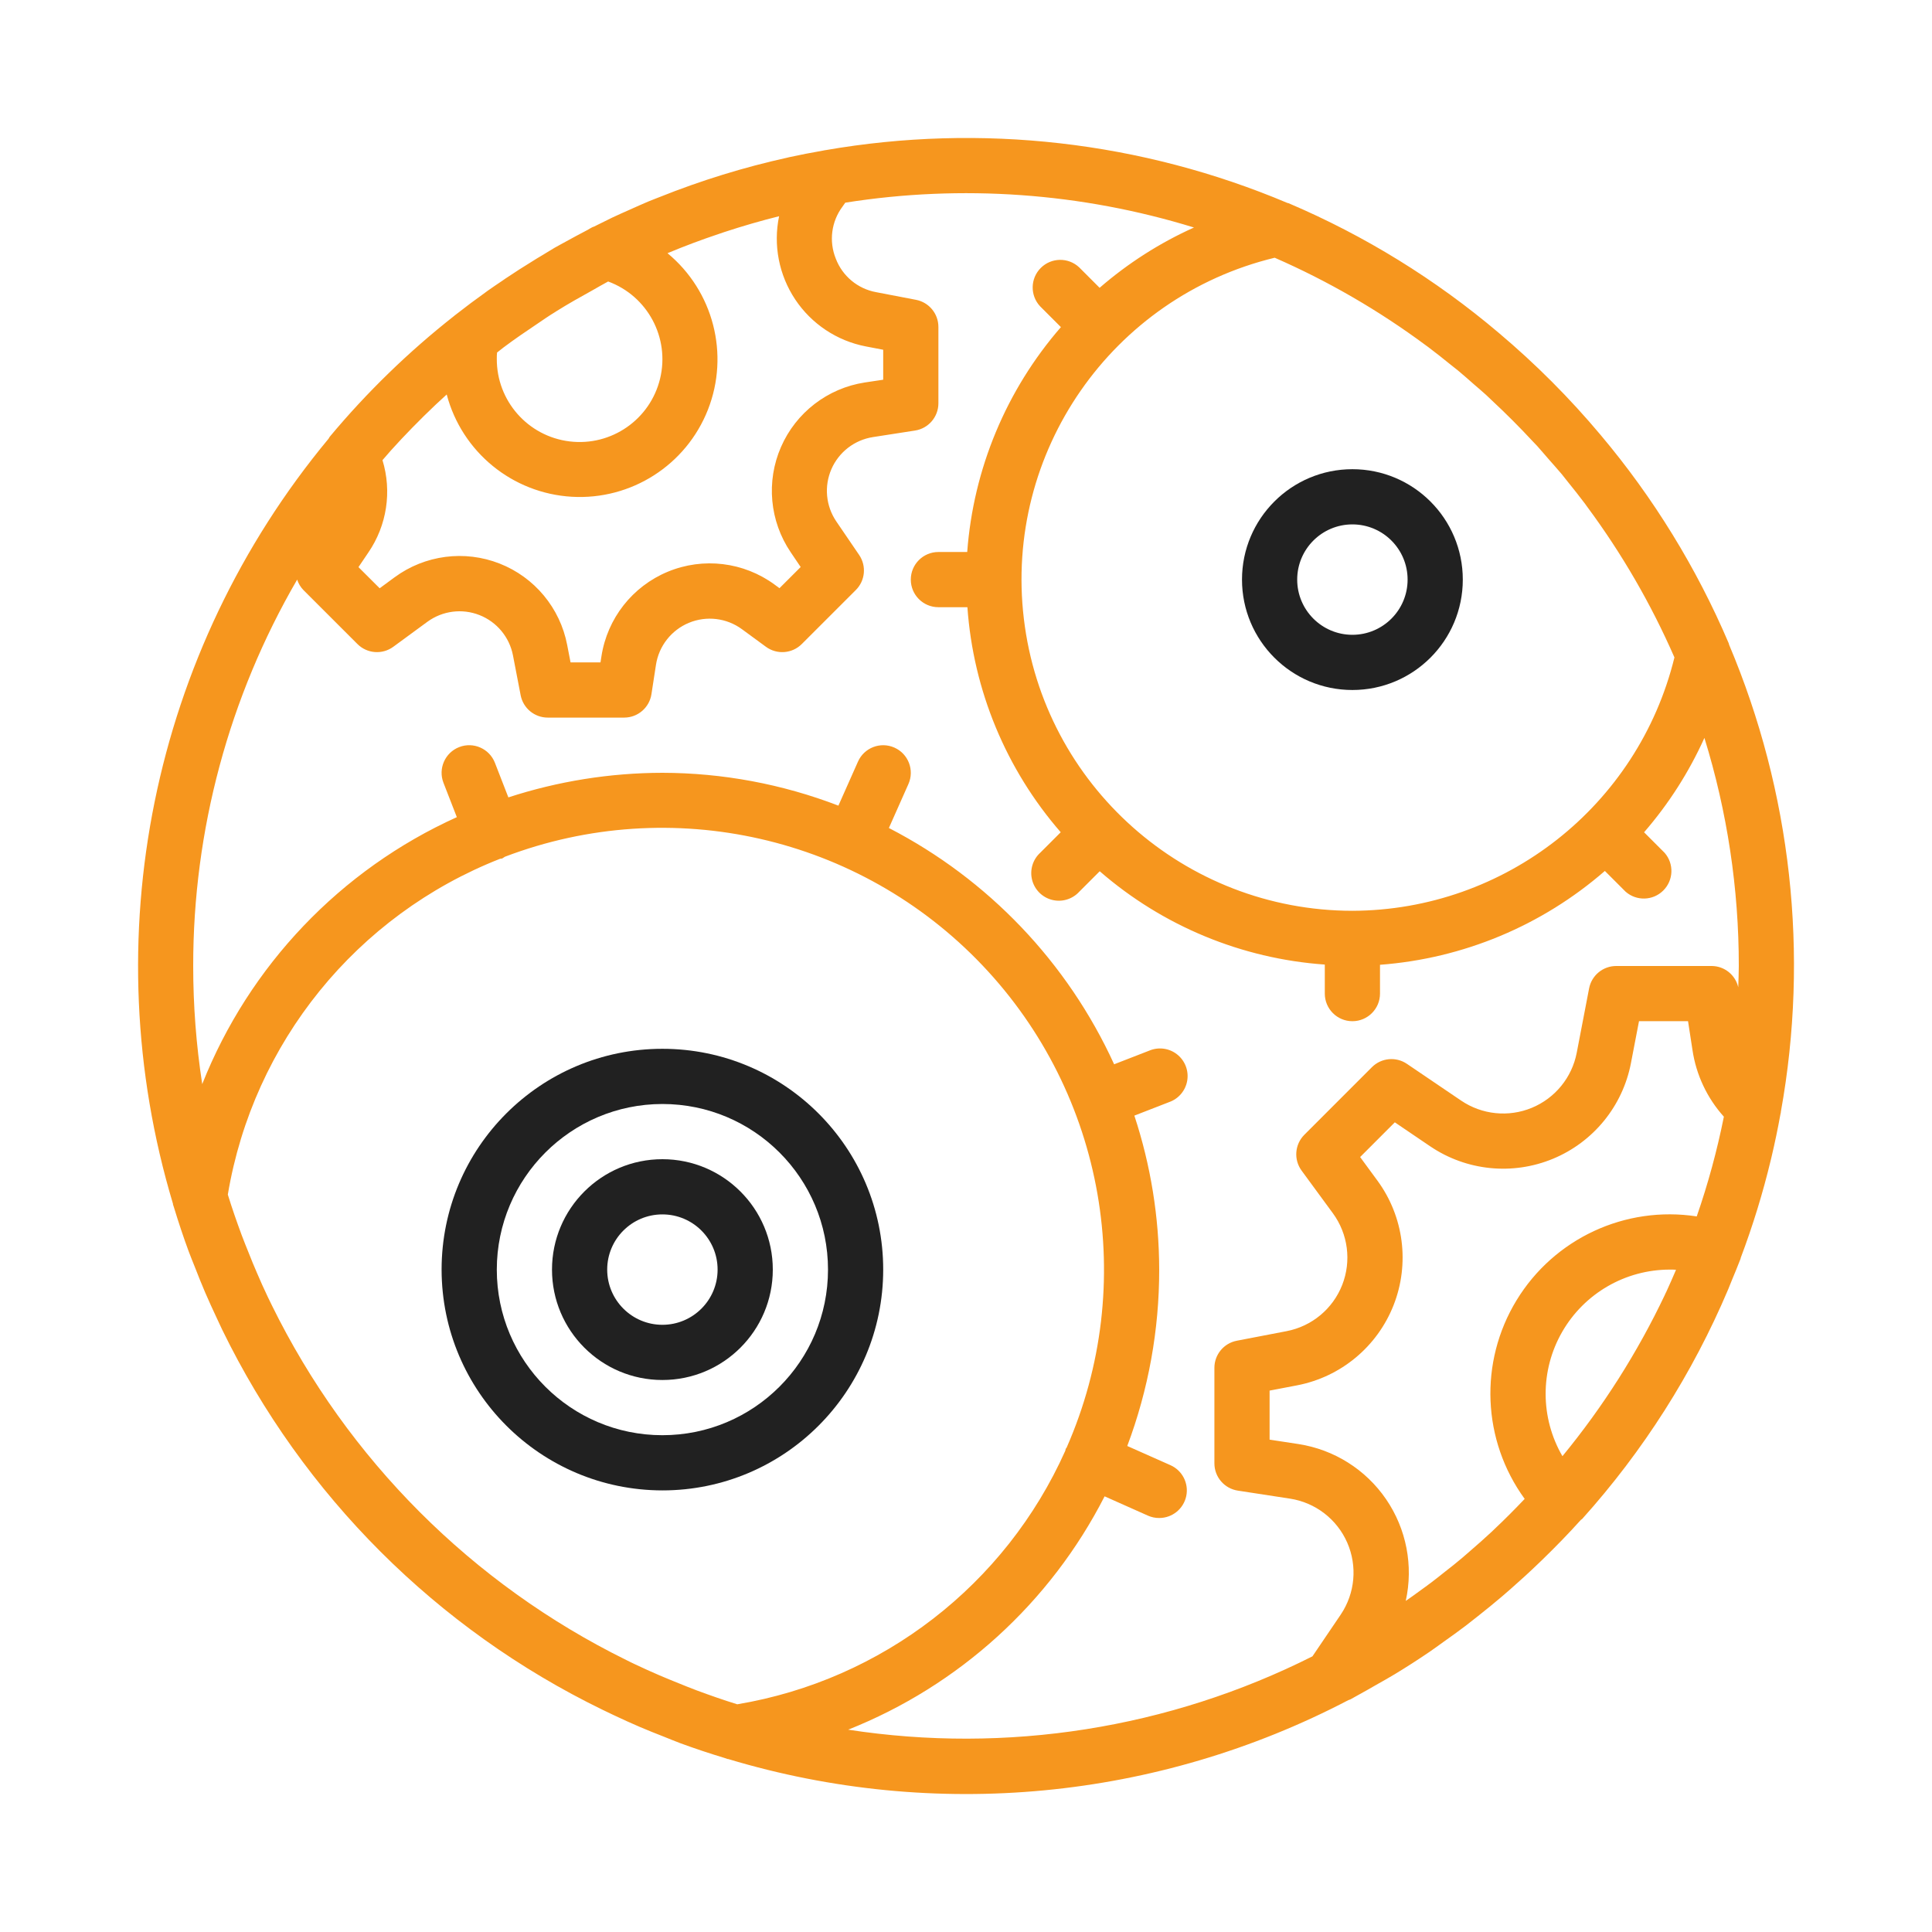
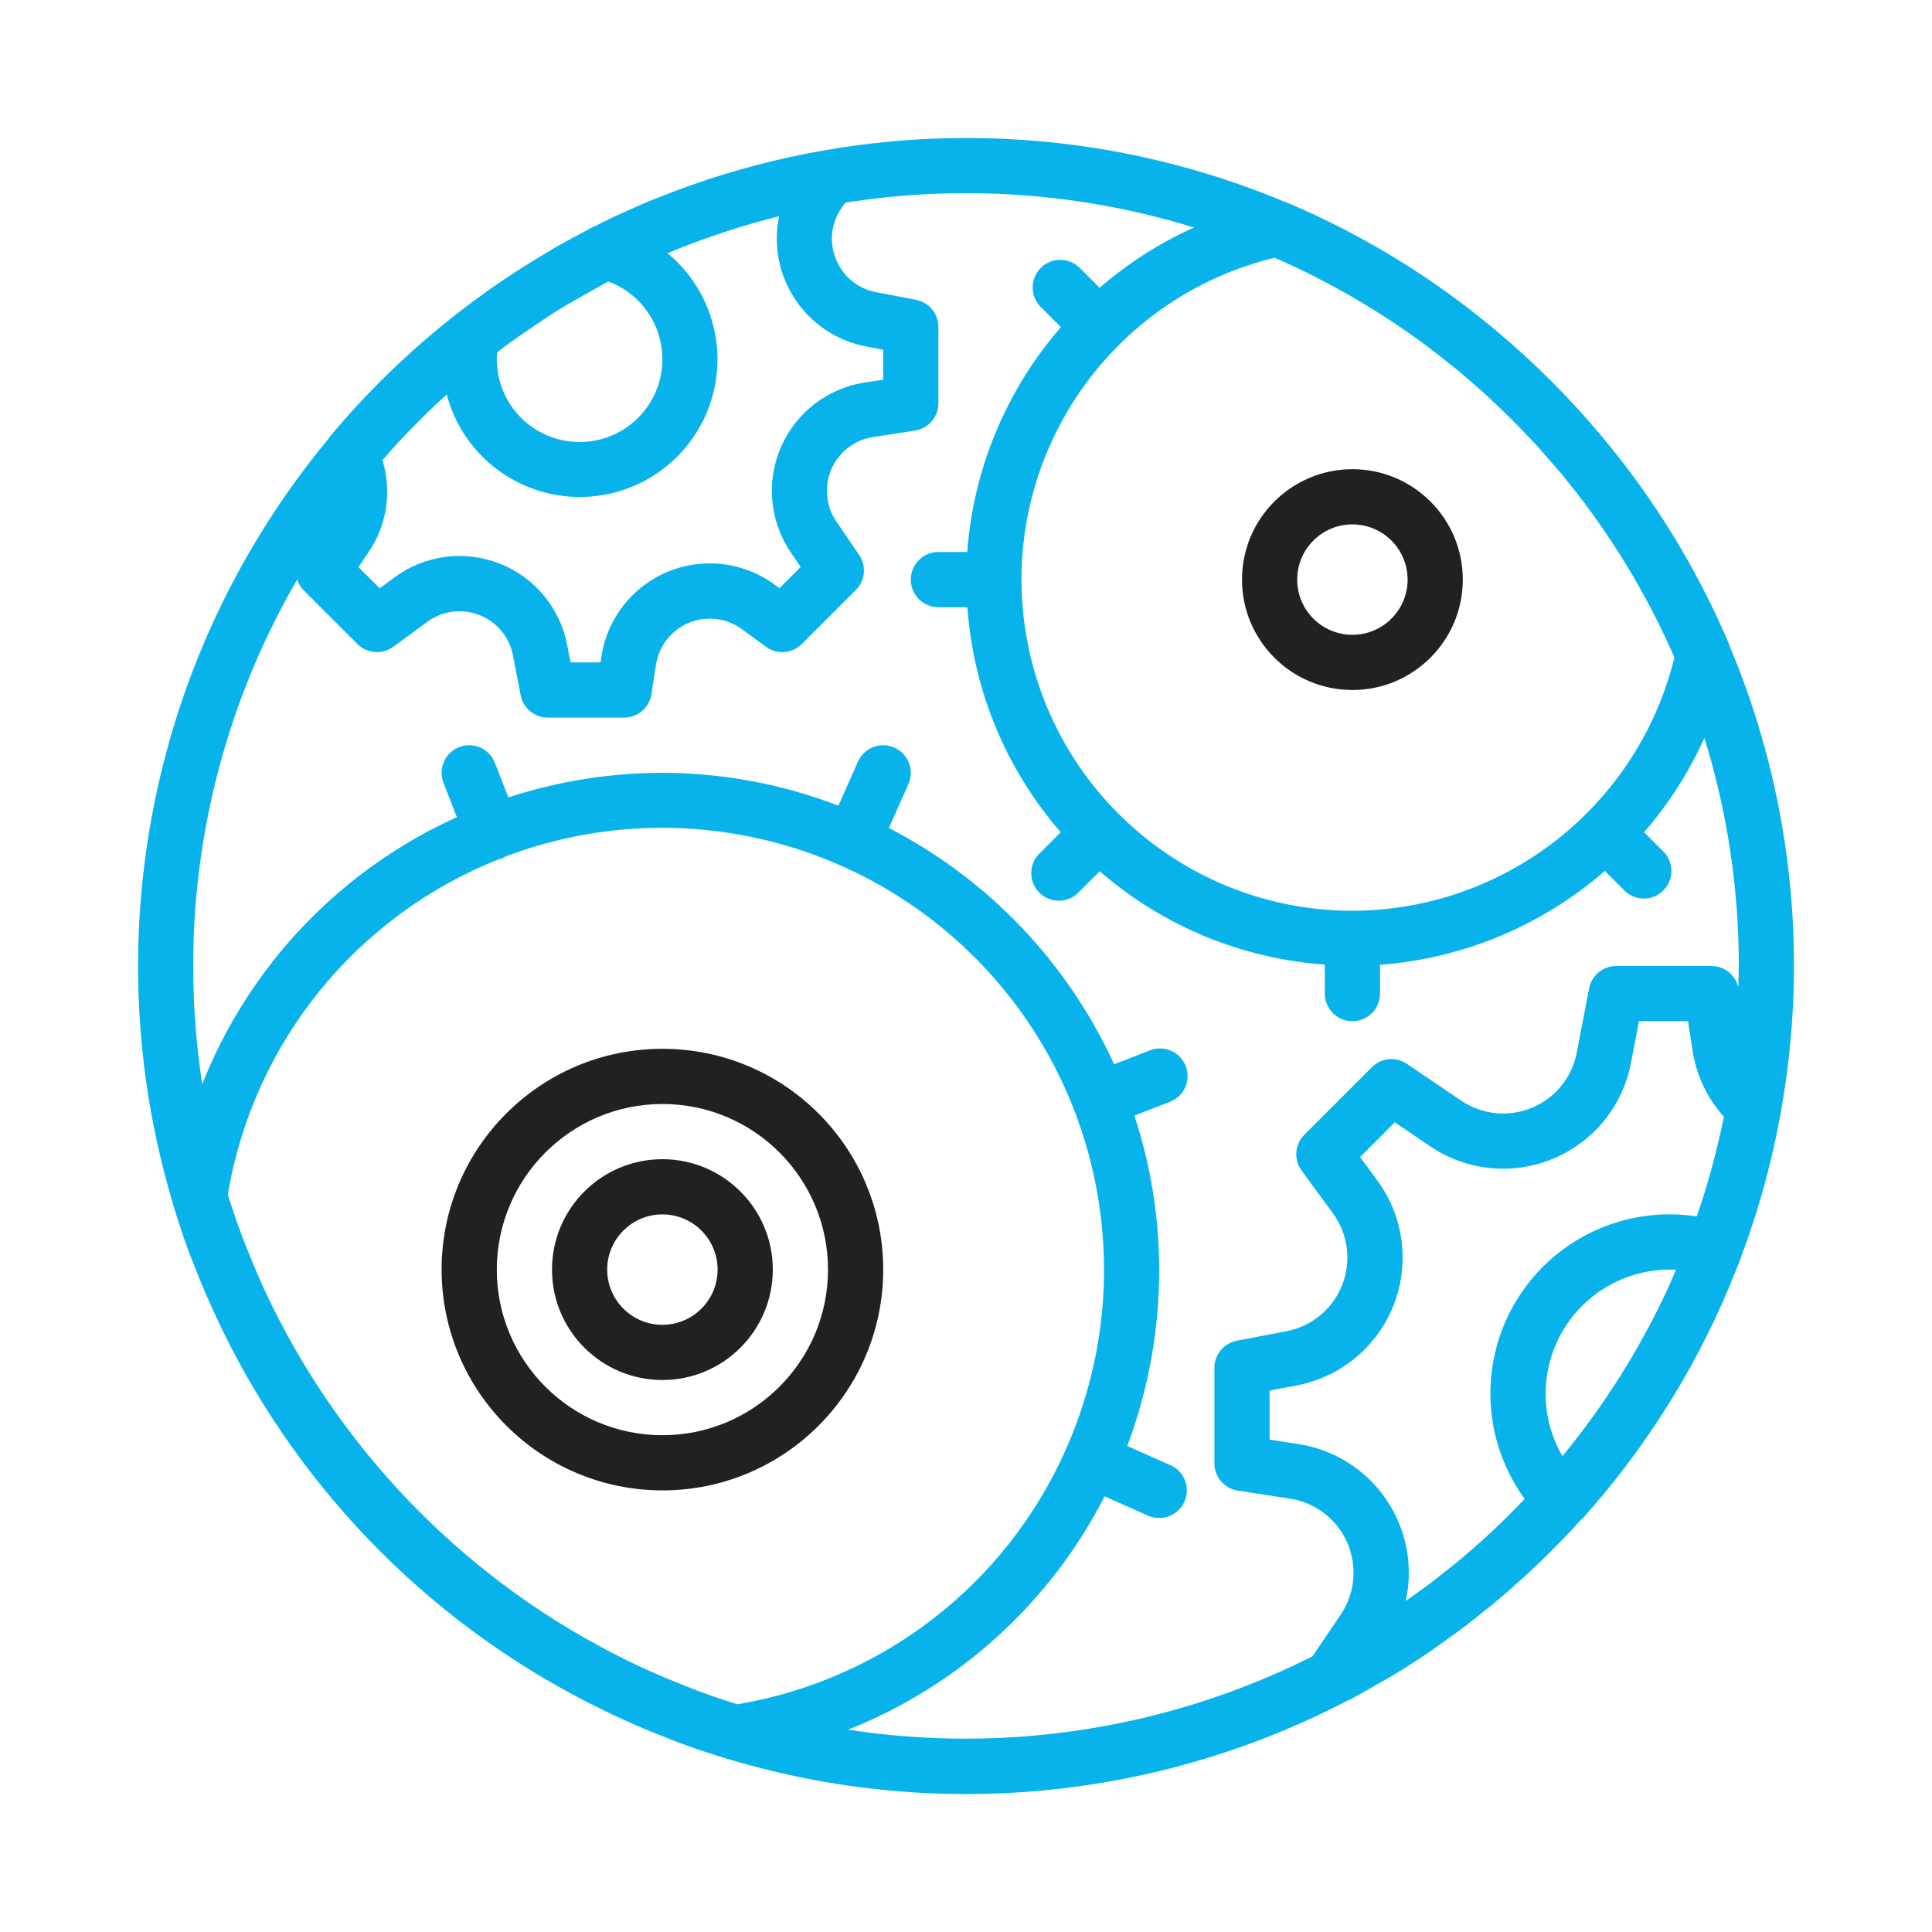
<svg xmlns="http://www.w3.org/2000/svg" width="70" height="70" viewBox="0 0 70 70">
  <g id="perform_service" transform="translate(-1750 2253)">
    <g id="other_erp_system" transform="translate(472 1196)">
      <rect id="Rectangle_950" data-name="Rectangle 950" width="70" height="70" transform="translate(1278 -3449)" fill="none" />
    </g>
    <g id="settings" transform="translate(1755 -2248)">
      <path id="Path_27100" data-name="Path 27100" d="M19,45a4,4,0,1,0-4-4A4,4,0,0,0,19,45Zm0-6a2,2,0,1,1-2,2A2,2,0,0,1,19,39Z" fill="#212121" />
      <path id="Path_27101" data-name="Path 27101" d="M44,12a4,4,0,1,0,4,4A4,4,0,0,0,44,12Zm0,6a2,2,0,1,1,2-2A2,2,0,0,1,44,18Z" fill="#212121" />
      <path id="Path_27102" data-name="Path 27102" d="M19,49a8,8,0,1,0-8-8A8.009,8.009,0,0,0,19,49Zm0-14a6,6,0,1,1-6,6A6.006,6.006,0,0,1,19,35Z" fill="#212121" />
-       <path id="Path_27103" data-name="Path 27103" d="M59.187,36.913q.18-.76.32-1.534c.005-.027.012-.053.017-.08,0-.006,0-.012,0-.018A29.869,29.869,0,0,0,57.649,18.36c-.006-.016-.006-.034-.013-.05a29.905,29.905,0,0,0-4.643-7.551,30.27,30.27,0,0,0-3.686-3.695,29.877,29.877,0,0,0-7.617-4.7.374.374,0,0,0-.048-.012A29.87,29.87,0,0,0,24.9.442h-.008l-.085.017C24.4.53,24,.607,23.6.694L23.535.71A29.72,29.72,0,0,0,18.9,2.139c-.137.055-.276.106-.412.163-.224.093-.443.194-.664.292s-.432.191-.646.292c-.174.083-.346.17-.518.256l-.144.071c-.013.006-.028.006-.042.013-.06.03-.117.064-.177.1-.14.072-.278.147-.417.221-.123.066-.245.133-.367.2-.142.079-.286.154-.427.235-.167.1-.33.2-.495.3-.086.052-.171.1-.256.156q-.522.319-1.031.661c-.035.023-.07.046-.1.07-.178.12-.356.239-.531.363-.023.016-.046.034-.069.051q-.56.4-1.1.824l-.035.026s0,.005-.006.007a30.06,30.06,0,0,0-4.518,4.387.617.617,0,0,0-.042.07A29.924,29.924,0,0,0,1.268,38.618c0,.007,0,.015,0,.022.01.032.022.062.031.094.166.544.344,1.083.54,1.613.069.189.148.373.221.56.121.31.243.619.374.923s.276.62.42.927c.068.143.135.286.2.427A29.854,29.854,0,0,0,16.826,56.946c.134.066.27.13.405.194.313.147.627.292.946.428.29.125.584.24.879.356.2.079.4.164.6.238.525.193,1.059.37,1.6.534.035.011.068.024.1.035.012,0,.025,0,.037.005A29.9,29.9,0,0,0,43.852,56.6c.027-.011.055-.017.082-.031.073-.038.141-.082.214-.12.243-.131.481-.269.72-.406.224-.128.451-.252.671-.386q.633-.384,1.245-.8c.175-.118.343-.245.515-.367.272-.193.543-.386.808-.588.149-.114.295-.231.442-.347q.442-.348.871-.712.16-.136.318-.276.522-.456,1.021-.937c.039-.038.079-.074.118-.113.482-.468.952-.949,1.4-1.448.015-.015.037-.021.051-.038a29.853,29.853,0,0,0,5.285-8.31c.047-.11.089-.222.134-.332.108-.262.218-.522.319-.788,0-.01,0-.021.005-.031a29.74,29.74,0,0,0,1.091-3.552C59.172,36.982,59.179,36.947,59.187,36.913ZM49.04,50.505c-.25.233-.507.459-.766.683-.1.085-.195.172-.295.256-.2.172-.412.337-.621.5-.16.127-.318.255-.481.378s-.323.238-.486.356-.3.219-.458.326a4.718,4.718,0,0,0-3.887-5.683L41,47.161V45.384l.994-.19a4.715,4.715,0,0,0,2.912-7.419l-.626-.853,1.257-1.258,1.281.869a4.715,4.715,0,0,0,7.274-3.014L54.384,32h1.777l.161,1.046a4.629,4.629,0,0,0,1.137,2.414,27.484,27.484,0,0,1-.983,3.613,6.491,6.491,0,0,0-6.234,10.235c-.355.373-.717.739-1.093,1.092C49.113,50.435,49.077,50.471,49.04,50.505Zm6.286-8.6A28.342,28.342,0,0,1,51.61,47.76,4.5,4.5,0,0,1,55.5,41c.076,0,.151,0,.226.006-.113.262-.225.524-.345.782C55.363,41.827,55.344,41.865,55.326,41.9ZM44,28A12,12,0,0,1,41.184,4.338a28.049,28.049,0,0,1,5.47,3.169l.1.073c.275.206.542.42.809.636.086.069.175.136.26.206.2.166.394.339.589.51.142.124.287.244.427.372.074.068.145.14.219.208q.762.709,1.47,1.472c.055.059.112.115.167.175.132.145.258.3.387.445.166.19.335.377.5.572.073.088.142.18.214.27.213.264.425.528.628.8.028.037.054.076.082.114a28.021,28.021,0,0,1,3.162,5.46A12.052,12.052,0,0,1,44,28ZM23.228,2.834a3.979,3.979,0,0,0,3.14,4.717L27,7.672V8.758l-.667.1a3.971,3.971,0,0,0-2.684,6.152l.361.534-.768.767-.177-.13a3.971,3.971,0,0,0-6.274,2.6L16.757,19H15.672l-.122-.632A3.971,3.971,0,0,0,9.3,15.914l-.544.4-.768-.766.361-.534a3.9,3.9,0,0,0,.509-3.342c.1-.115.2-.232.3-.345.255-.285.518-.562.784-.835s.557-.559.843-.83c.133-.125.269-.247.4-.369a4.988,4.988,0,1,0,8-5.119q.918-.384,1.865-.7l.194-.066C21.9,3.193,22.561,3,23.228,2.834ZM13.01,7.772c.081-.062.158-.127.24-.188.4-.3.817-.584,1.235-.864.2-.135.4-.275.606-.4l.078-.05c.423-.265.858-.509,1.294-.75.191-.106.378-.22.571-.321A3,3,0,1,1,13,8C13,7.925,13,7.849,13.01,7.772Zm.107,18.344c.029-.009.059,0,.088-.017s.059-.042.092-.059A16.011,16.011,0,0,1,33.646,47.449c-.009.017-.025.028-.033.046s-.007.046-.015.068a15.893,15.893,0,0,1-11.881,9.186l-.008,0c-.493-.152-.977-.322-1.458-.5-.225-.083-.446-.175-.668-.264s-.459-.186-.686-.283c-.3-.129-.593-.262-.885-.4-.107-.051-.213-.1-.32-.156A28.184,28.184,0,0,1,4.853,42.3c-.051-.1-.1-.208-.152-.313-.14-.293-.273-.59-.4-.889-.1-.227-.191-.456-.283-.686s-.18-.442-.263-.666c-.178-.482-.348-.968-.5-1.462,0,0,0,0,0-.005A15.891,15.891,0,0,1,13.117,26.116ZM25.722,57.673a17.823,17.823,0,0,0,9.3-8.458l1.571.7A.985.985,0,0,0,37,50a1,1,0,0,0,.407-1.914l-1.564-.695A18.124,18.124,0,0,0,37,41a17.911,17.911,0,0,0-.9-5.579l1.258-.489a1,1,0,1,0-.724-1.863l-1.267.492A18.1,18.1,0,0,0,27.206,25l.708-1.593a1,1,0,0,0-1.828-.812l-.709,1.595A17.869,17.869,0,0,0,19,23a18.117,18.117,0,0,0-5.581.891l-.487-1.253a1,1,0,0,0-1.864.725l.484,1.244a17.828,17.828,0,0,0-9.225,9.672A28.1,28.1,0,0,1,2,30,27.815,27.815,0,0,1,5.767,16a.961.961,0,0,0,.225.377L7.95,18.334a1,1,0,0,0,1.3.1l1.236-.906a1.972,1.972,0,0,1,3.1,1.219l.278,1.443a1,1,0,0,0,.982.81h2.769a1,1,0,0,0,.988-.848l.164-1.065a1.972,1.972,0,0,1,3.115-1.29l.869.637a1,1,0,0,0,1.3-.1l1.958-1.957a1,1,0,0,0,.121-1.268L25.3,13.891a1.971,1.971,0,0,1,1.332-3.055L28.15,10.6A1,1,0,0,0,29,9.615V6.845a1,1,0,0,0-.812-.982l-1.443-.277A1.934,1.934,0,0,1,25.282,4.37a1.936,1.936,0,0,1,.244-1.885l.1-.142a28.022,28.022,0,0,1,12.634.9,13.963,13.963,0,0,0-3.419,2.185L34.1,4.686A1,1,0,0,0,32.687,6.1l.752.752A14,14,0,0,0,30.044,15H29a1,1,0,0,0,0,2h1.051a13.919,13.919,0,0,0,3.381,8.154l-.745.745A1,1,0,1,0,34.1,27.312l.745-.745A13.921,13.921,0,0,0,43,29.948V31a1,1,0,0,0,2,0V29.956a14,14,0,0,0,8.147-3.4l.752.752A1,1,0,0,0,55.313,25.9l-.745-.745a14,14,0,0,0,2.186-3.419A27.909,27.909,0,0,1,58,30c0,.258-.013.513-.02.77a.992.992,0,0,0-.961-.77H53.558a1,1,0,0,0-.982.812l-.448,2.331a2.714,2.714,0,0,1-4.188,1.734l-1.965-1.332a1,1,0,0,0-1.268.121L42.26,36.114a1,1,0,0,0-.1,1.3l1.133,1.545a2.715,2.715,0,0,1-1.676,4.271l-1.805.347a1,1,0,0,0-.812.982V48.02a1,1,0,0,0,.848.988l1.894.291A2.715,2.715,0,0,1,43.577,53.5l-1.025,1.513a27.966,27.966,0,0,1-16.83,2.655Z" fill="#f6961e" />
+       <path id="Path_27103" data-name="Path 27103" d="M59.187,36.913q.18-.76.32-1.534c.005-.027.012-.053.017-.08,0-.006,0-.012,0-.018A29.869,29.869,0,0,0,57.649,18.36c-.006-.016-.006-.034-.013-.05a29.905,29.905,0,0,0-4.643-7.551,30.27,30.27,0,0,0-3.686-3.695,29.877,29.877,0,0,0-7.617-4.7.374.374,0,0,0-.048-.012A29.87,29.87,0,0,0,24.9.442h-.008l-.085.017C24.4.53,24,.607,23.6.694L23.535.71A29.72,29.72,0,0,0,18.9,2.139c-.137.055-.276.106-.412.163-.224.093-.443.194-.664.292s-.432.191-.646.292c-.174.083-.346.17-.518.256l-.144.071c-.013.006-.028.006-.042.013-.06.03-.117.064-.177.1-.14.072-.278.147-.417.221-.123.066-.245.133-.367.2-.142.079-.286.154-.427.235-.167.1-.33.2-.495.3-.086.052-.171.1-.256.156q-.522.319-1.031.661c-.035.023-.07.046-.1.07-.178.12-.356.239-.531.363-.023.016-.046.034-.069.051q-.56.4-1.1.824l-.035.026s0,.005-.006.007a30.06,30.06,0,0,0-4.518,4.387.617.617,0,0,0-.042.07A29.924,29.924,0,0,0,1.268,38.618c0,.007,0,.015,0,.022.01.032.022.062.031.094.166.544.344,1.083.54,1.613.069.189.148.373.221.56.121.31.243.619.374.923s.276.62.42.927c.068.143.135.286.2.427A29.854,29.854,0,0,0,16.826,56.946c.134.066.27.13.405.194.313.147.627.292.946.428.29.125.584.24.879.356.2.079.4.164.6.238.525.193,1.059.37,1.6.534.035.011.068.024.1.035.012,0,.025,0,.037.005A29.9,29.9,0,0,0,43.852,56.6c.027-.011.055-.017.082-.031.073-.038.141-.082.214-.12.243-.131.481-.269.72-.406.224-.128.451-.252.671-.386q.633-.384,1.245-.8c.175-.118.343-.245.515-.367.272-.193.543-.386.808-.588.149-.114.295-.231.442-.347q.442-.348.871-.712.16-.136.318-.276.522-.456,1.021-.937c.039-.038.079-.074.118-.113.482-.468.952-.949,1.4-1.448.015-.015.037-.021.051-.038a29.853,29.853,0,0,0,5.285-8.31c.047-.11.089-.222.134-.332.108-.262.218-.522.319-.788,0-.01,0-.021.005-.031a29.74,29.74,0,0,0,1.091-3.552C59.172,36.982,59.179,36.947,59.187,36.913ZM49.04,50.505c-.25.233-.507.459-.766.683-.1.085-.195.172-.295.256-.2.172-.412.337-.621.5-.16.127-.318.255-.481.378s-.323.238-.486.356-.3.219-.458.326a4.718,4.718,0,0,0-3.887-5.683L41,47.161V45.384l.994-.19a4.715,4.715,0,0,0,2.912-7.419l-.626-.853,1.257-1.258,1.281.869a4.715,4.715,0,0,0,7.274-3.014L54.384,32h1.777l.161,1.046a4.629,4.629,0,0,0,1.137,2.414,27.484,27.484,0,0,1-.983,3.613,6.491,6.491,0,0,0-6.234,10.235c-.355.373-.717.739-1.093,1.092C49.113,50.435,49.077,50.471,49.04,50.505Zm6.286-8.6A28.342,28.342,0,0,1,51.61,47.76,4.5,4.5,0,0,1,55.5,41c.076,0,.151,0,.226.006-.113.262-.225.524-.345.782C55.363,41.827,55.344,41.865,55.326,41.9ZM44,28A12,12,0,0,1,41.184,4.338a28.049,28.049,0,0,1,5.47,3.169l.1.073c.275.206.542.42.809.636.086.069.175.136.26.206.2.166.394.339.589.51.142.124.287.244.427.372.074.068.145.14.219.208q.762.709,1.47,1.472c.055.059.112.115.167.175.132.145.258.3.387.445.166.19.335.377.5.572.073.088.142.18.214.27.213.264.425.528.628.8.028.037.054.076.082.114a28.021,28.021,0,0,1,3.162,5.46A12.052,12.052,0,0,1,44,28ZM23.228,2.834a3.979,3.979,0,0,0,3.14,4.717L27,7.672V8.758l-.667.1a3.971,3.971,0,0,0-2.684,6.152l.361.534-.768.767-.177-.13a3.971,3.971,0,0,0-6.274,2.6L16.757,19H15.672l-.122-.632A3.971,3.971,0,0,0,9.3,15.914l-.544.4-.768-.766.361-.534a3.9,3.9,0,0,0,.509-3.342c.1-.115.2-.232.3-.345.255-.285.518-.562.784-.835s.557-.559.843-.83c.133-.125.269-.247.4-.369a4.988,4.988,0,1,0,8-5.119q.918-.384,1.865-.7l.194-.066C21.9,3.193,22.561,3,23.228,2.834ZM13.01,7.772c.081-.062.158-.127.24-.188.4-.3.817-.584,1.235-.864.2-.135.4-.275.606-.4l.078-.05c.423-.265.858-.509,1.294-.75.191-.106.378-.22.571-.321A3,3,0,1,1,13,8C13,7.925,13,7.849,13.01,7.772Zm.107,18.344c.029-.009.059,0,.088-.017s.059-.042.092-.059A16.011,16.011,0,0,1,33.646,47.449c-.009.017-.025.028-.033.046s-.007.046-.015.068a15.893,15.893,0,0,1-11.881,9.186l-.008,0c-.493-.152-.977-.322-1.458-.5-.225-.083-.446-.175-.668-.264s-.459-.186-.686-.283c-.3-.129-.593-.262-.885-.4-.107-.051-.213-.1-.32-.156A28.184,28.184,0,0,1,4.853,42.3c-.051-.1-.1-.208-.152-.313-.14-.293-.273-.59-.4-.889-.1-.227-.191-.456-.283-.686s-.18-.442-.263-.666c-.178-.482-.348-.968-.5-1.462,0,0,0,0,0-.005A15.891,15.891,0,0,1,13.117,26.116ZM25.722,57.673a17.823,17.823,0,0,0,9.3-8.458l1.571.7A.985.985,0,0,0,37,50a1,1,0,0,0,.407-1.914l-1.564-.695A18.124,18.124,0,0,0,37,41a17.911,17.911,0,0,0-.9-5.579l1.258-.489a1,1,0,1,0-.724-1.863l-1.267.492A18.1,18.1,0,0,0,27.206,25l.708-1.593a1,1,0,0,0-1.828-.812l-.709,1.595A17.869,17.869,0,0,0,19,23a18.117,18.117,0,0,0-5.581.891l-.487-1.253a1,1,0,0,0-1.864.725l.484,1.244a17.828,17.828,0,0,0-9.225,9.672A28.1,28.1,0,0,1,2,30,27.815,27.815,0,0,1,5.767,16a.961.961,0,0,0,.225.377L7.95,18.334a1,1,0,0,0,1.3.1l1.236-.906a1.972,1.972,0,0,1,3.1,1.219l.278,1.443a1,1,0,0,0,.982.81h2.769a1,1,0,0,0,.988-.848l.164-1.065a1.972,1.972,0,0,1,3.115-1.29l.869.637a1,1,0,0,0,1.3-.1l1.958-1.957a1,1,0,0,0,.121-1.268L25.3,13.891a1.971,1.971,0,0,1,1.332-3.055L28.15,10.6A1,1,0,0,0,29,9.615V6.845a1,1,0,0,0-.812-.982l-1.443-.277A1.934,1.934,0,0,1,25.282,4.37a1.936,1.936,0,0,1,.244-1.885l.1-.142a28.022,28.022,0,0,1,12.634.9,13.963,13.963,0,0,0-3.419,2.185L34.1,4.686A1,1,0,0,0,32.687,6.1l.752.752A14,14,0,0,0,30.044,15H29a1,1,0,0,0,0,2h1.051a13.919,13.919,0,0,0,3.381,8.154l-.745.745A1,1,0,1,0,34.1,27.312l.745-.745A13.921,13.921,0,0,0,43,29.948V31a1,1,0,0,0,2,0V29.956a14,14,0,0,0,8.147-3.4l.752.752A1,1,0,0,0,55.313,25.9l-.745-.745a14,14,0,0,0,2.186-3.419A27.909,27.909,0,0,1,58,30c0,.258-.013.513-.02.77a.992.992,0,0,0-.961-.77H53.558a1,1,0,0,0-.982.812l-.448,2.331a2.714,2.714,0,0,1-4.188,1.734l-1.965-1.332a1,1,0,0,0-1.268.121L42.26,36.114a1,1,0,0,0-.1,1.3l1.133,1.545a2.715,2.715,0,0,1-1.676,4.271l-1.805.347a1,1,0,0,0-.812.982V48.02a1,1,0,0,0,.848.988l1.894.291A2.715,2.715,0,0,1,43.577,53.5l-1.025,1.513a27.966,27.966,0,0,1-16.83,2.655Z" fill="#08B3EC" />
    </g>
  </g>
</svg>
